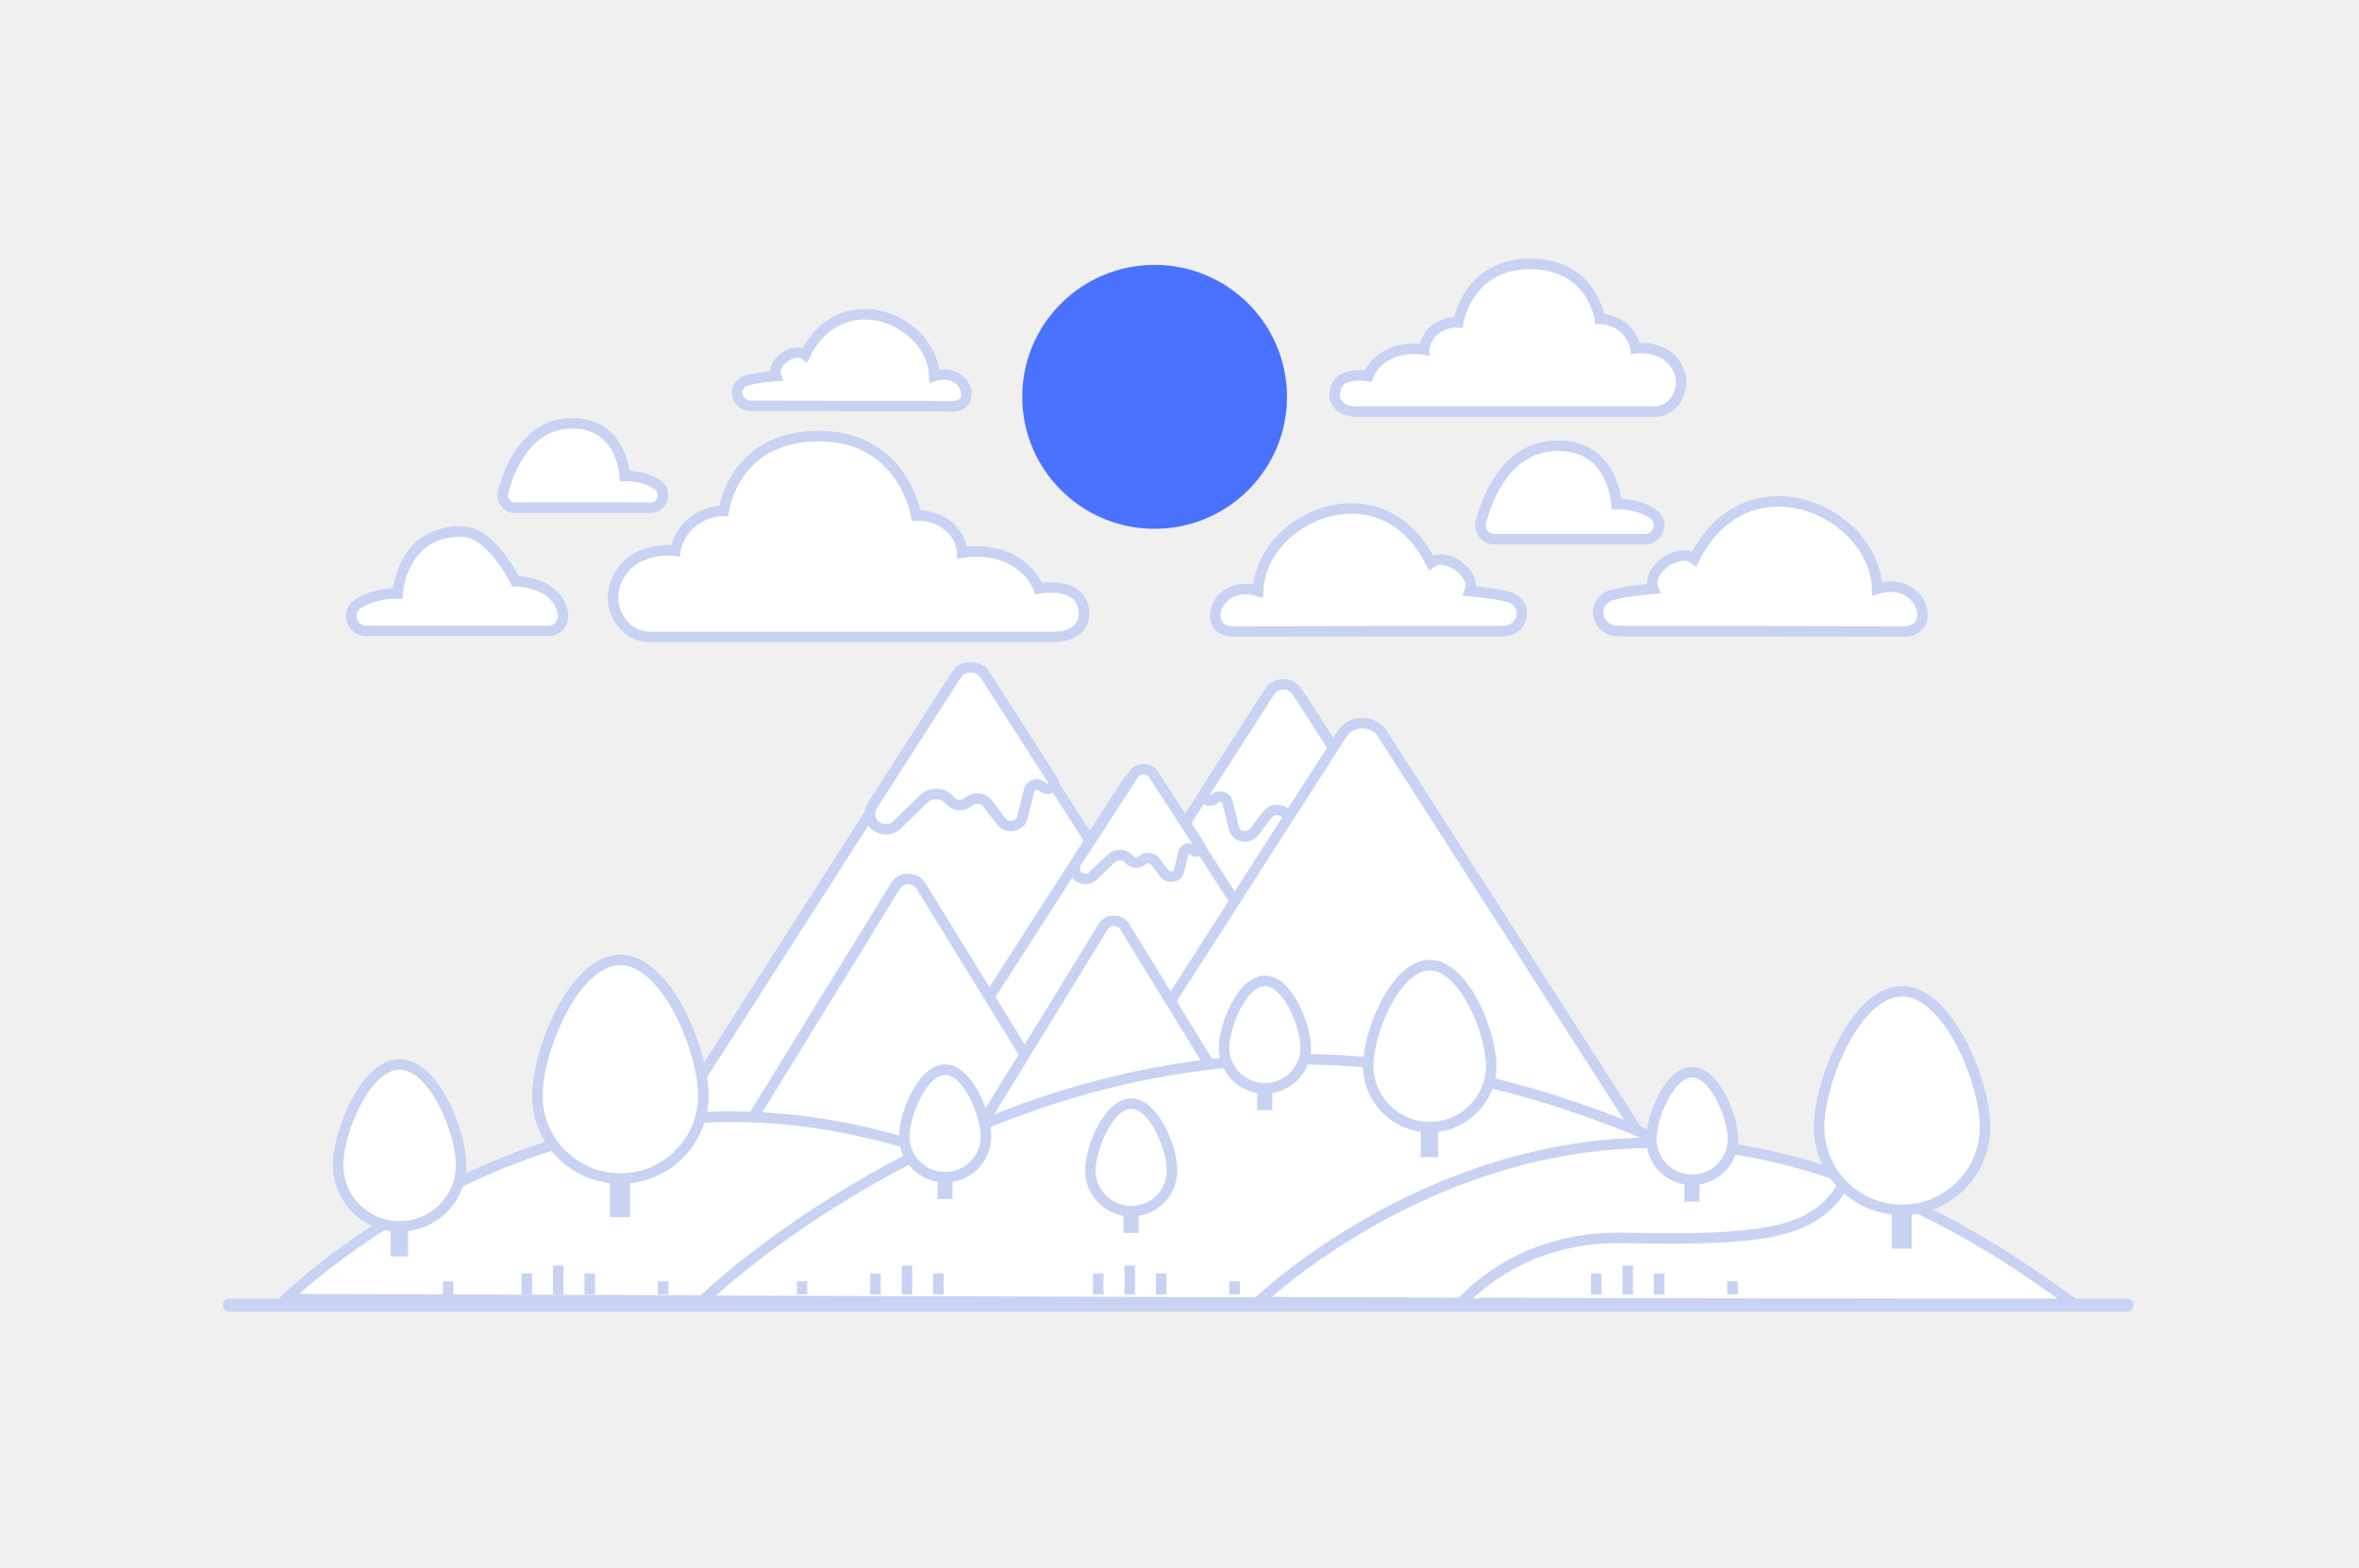
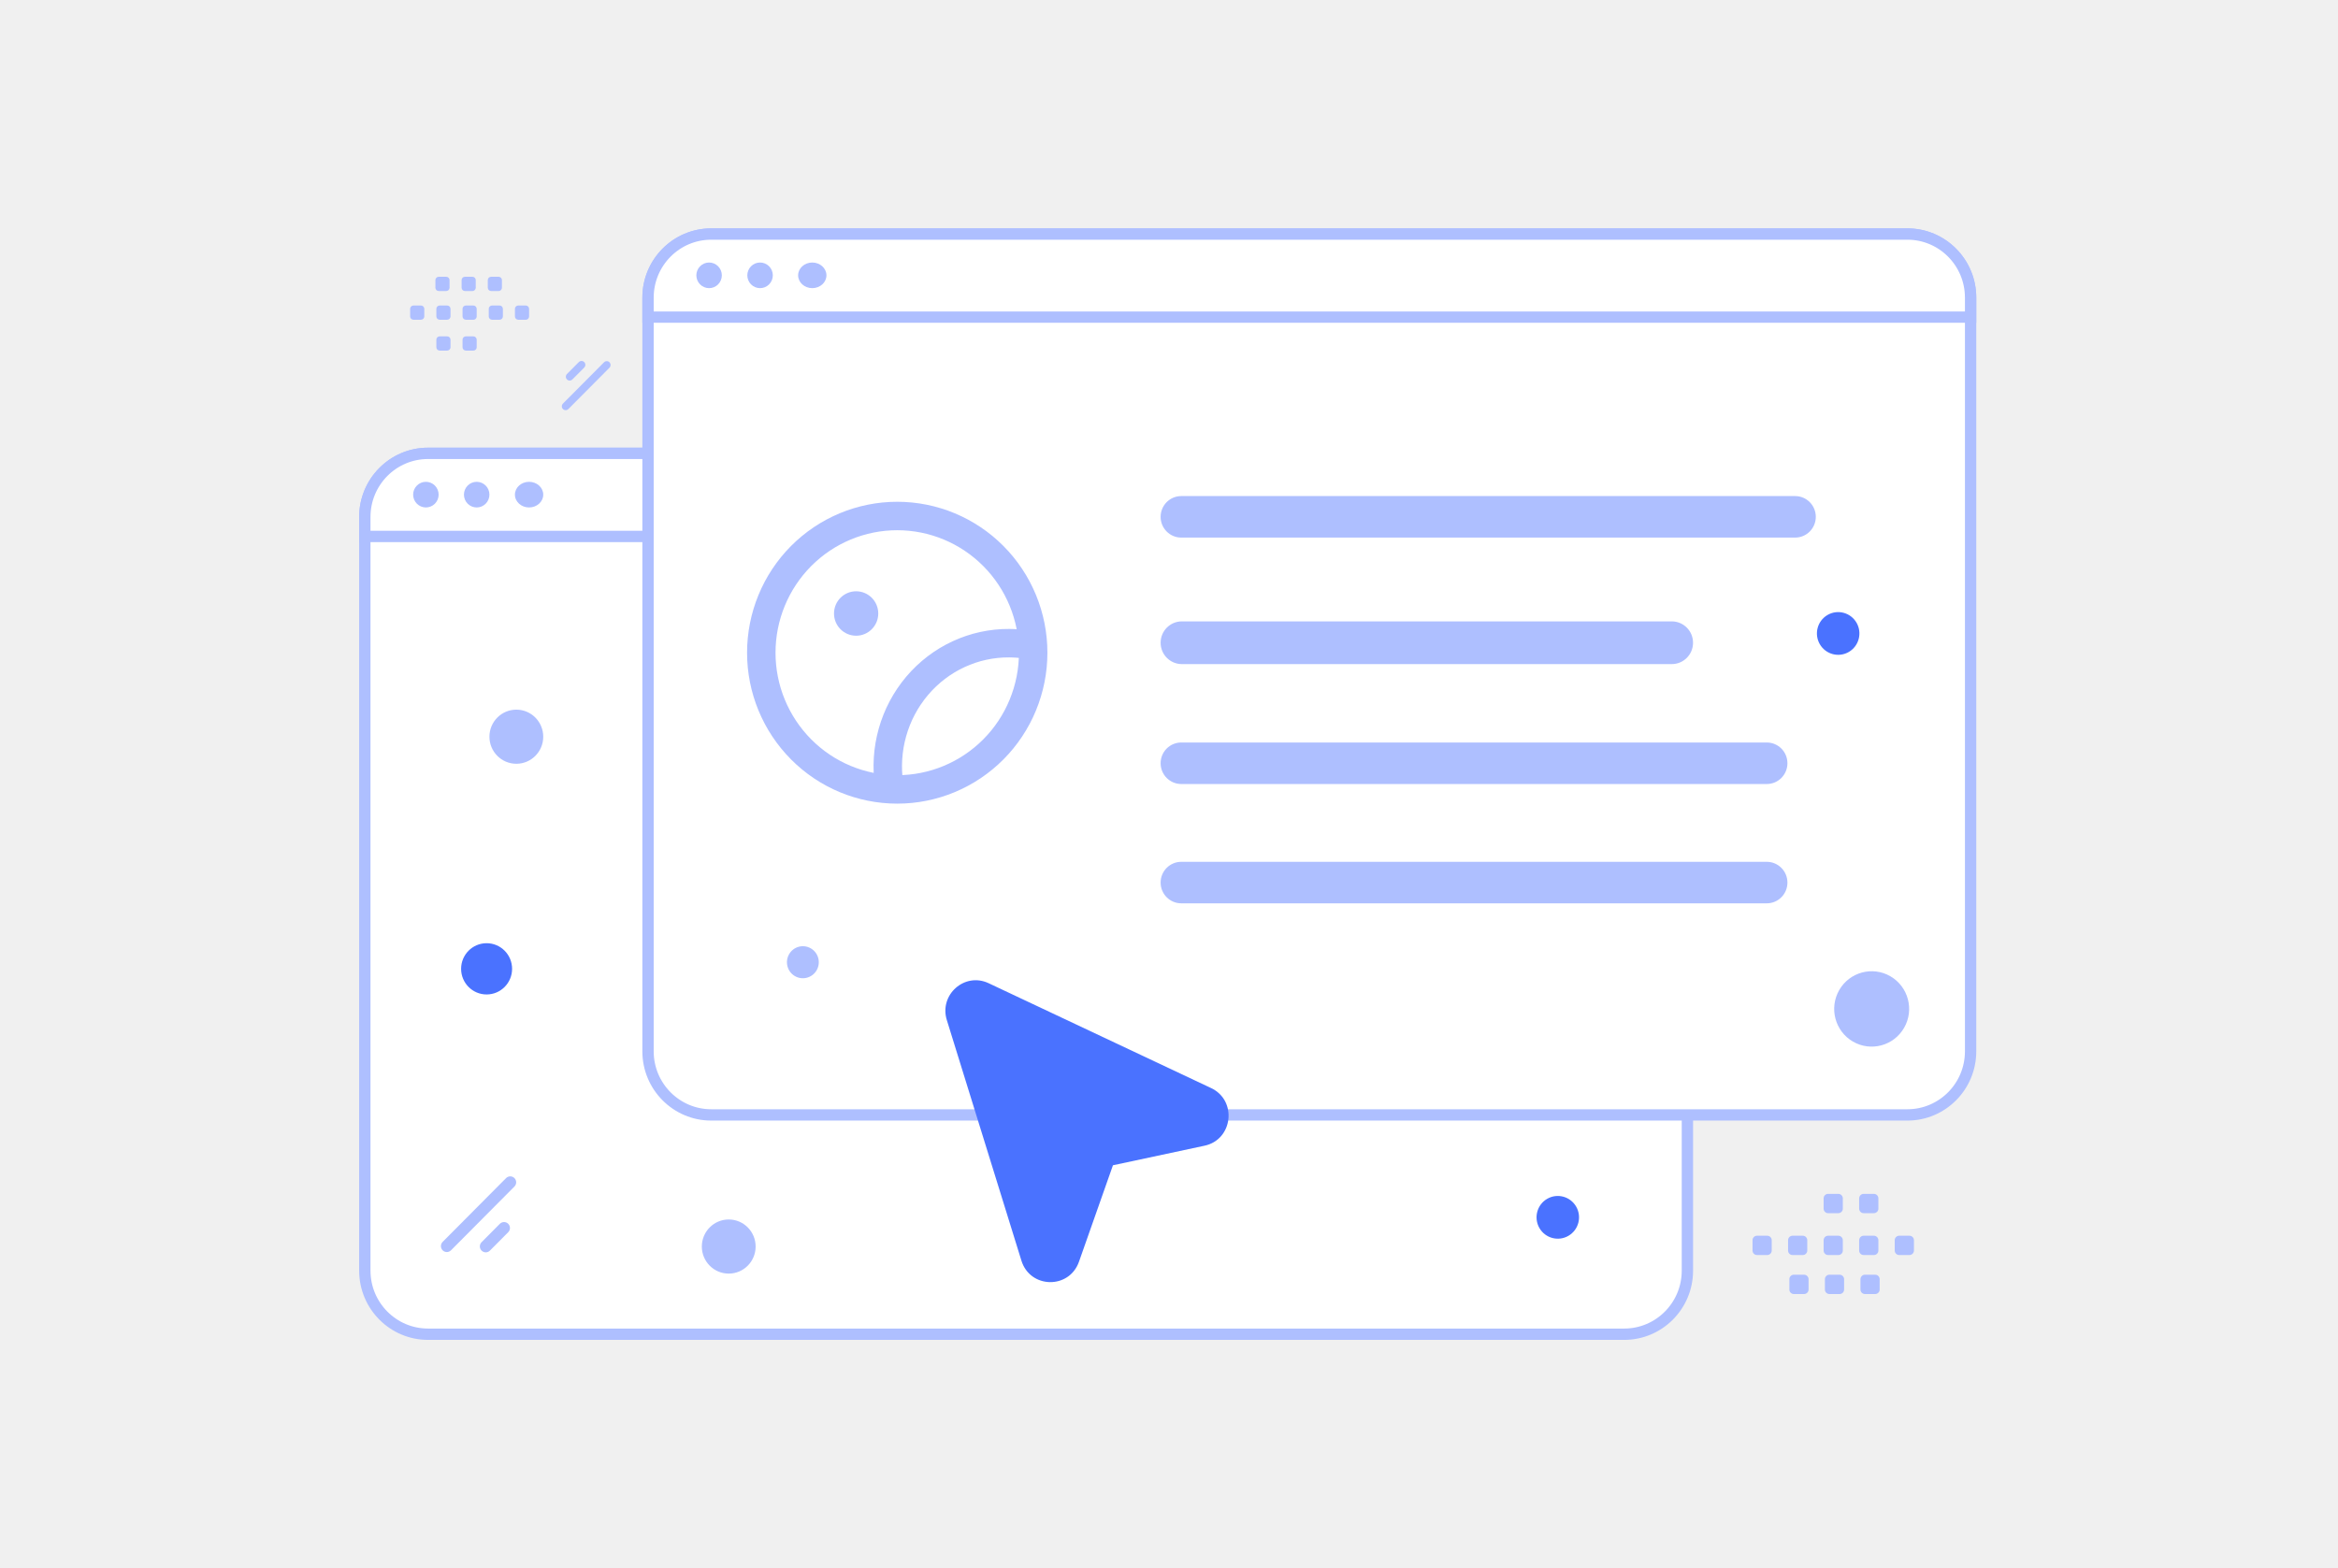
- <svg xmlns="http://www.w3.org/2000/svg" width="170" height="113" viewBox="0 0 170 113" fill="none">
-   <g clip-path="url(#clip0_14040_18551)">
-     <path fill-rule="evenodd" clip-rule="evenodd" d="M90.965 50.678L70.564 82.473H114.412L94.012 50.678C93.335 49.623 91.642 49.623 90.965 50.678Z" fill="white" stroke="#C8D2F3" stroke-width="0.756" />
-     <path fill-rule="evenodd" clip-rule="evenodd" d="M86.831 57.128L91.51 49.834C91.945 49.157 93.031 49.157 93.466 49.834L99.214 58.794C99.402 59.086 99.457 59.432 99.368 59.759L99.362 59.782C99.162 60.52 98.129 60.761 97.556 60.203L95.713 58.408C95.22 57.928 94.361 57.974 93.936 58.503L93.921 58.521C93.614 58.903 93 58.947 92.629 58.613L92.615 58.601C92.249 58.271 91.641 58.321 91.346 58.704L90.375 59.969C89.978 60.486 89.087 60.331 88.933 59.718L88.45 57.786C88.361 57.431 87.879 57.293 87.579 57.537L87.491 57.608C87.127 57.904 86.586 57.509 86.831 57.128ZM71.539 49.657L92.367 82.183H47.6L68.428 49.657C69.119 48.578 70.848 48.578 71.539 49.657Z" fill="white" stroke="#C8D2F3" stroke-width="0.756" />
-     <path fill-rule="evenodd" clip-rule="evenodd" d="M83.484 56.401L98.6 79.922H66.111L81.226 56.401C81.728 55.62 82.983 55.62 83.484 56.401ZM75.869 56.24L70.974 48.624C70.519 47.917 69.383 47.917 68.928 48.624L62.915 57.98C62.719 58.284 62.661 58.645 62.754 58.987L62.761 59.011C62.97 59.781 64.05 60.033 64.65 59.45L66.578 57.576C67.094 57.075 67.991 57.123 68.437 57.676L68.452 57.694C68.773 58.093 69.416 58.139 69.803 57.791L69.818 57.777C70.201 57.434 70.838 57.485 71.145 57.886L72.161 59.206C72.577 59.746 73.509 59.584 73.669 58.944L74.175 56.927C74.268 56.556 74.772 56.412 75.086 56.667L75.178 56.742C75.559 57.05 76.125 56.638 75.869 56.24Z" fill="white" stroke="#C8D2F3" stroke-width="0.756" />
-     <path fill-rule="evenodd" clip-rule="evenodd" d="M86.467 60.957L83.11 55.798C82.799 55.319 82.02 55.319 81.708 55.798L77.585 62.135C77.45 62.342 77.41 62.586 77.474 62.818L77.479 62.834C77.622 63.356 78.363 63.526 78.774 63.132L80.096 61.862C80.45 61.523 81.065 61.555 81.371 61.93L81.381 61.942C81.602 62.212 82.042 62.243 82.308 62.008L82.318 61.999C82.581 61.766 83.017 61.801 83.228 62.072L83.925 62.967C84.21 63.332 84.849 63.222 84.959 62.789L85.306 61.422C85.37 61.171 85.715 61.074 85.93 61.246L85.994 61.297C86.254 61.506 86.643 61.227 86.467 60.957ZM96.73 52.874L77.427 82.96H118.918L99.614 52.874C98.973 51.875 97.371 51.875 96.73 52.874Z" fill="white" stroke="#C8D2F3" stroke-width="0.756" />
-     <path fill-rule="evenodd" clip-rule="evenodd" d="M66.362 63.844L78.578 83.689H52.322L64.538 63.844C64.943 63.185 65.957 63.185 66.362 63.844Z" fill="white" stroke="#C8D2F3" stroke-width="0.756" />
-     <path fill-rule="evenodd" clip-rule="evenodd" d="M81.052 66.784L91.422 83.69H69.133L79.503 66.784C79.847 66.223 80.708 66.223 81.052 66.784Z" fill="white" stroke="#C8D2F3" stroke-width="0.756" />
-     <path fill-rule="evenodd" clip-rule="evenodd" d="M20.589 93.638C20.589 93.638 33.773 80.672 52.299 80.49C70.909 80.307 85.714 93.194 87.078 93.86L20.589 93.638Z" fill="white" stroke="#C8D2F3" stroke-width="0.756" />
-     <path d="M47.789 93.295V92.353" stroke="#C8D2F3" stroke-width="0.756" />
-     <path d="M32.3 93.295V92.353" stroke="#C8D2F3" stroke-width="0.756" />
-     <path d="M42.5 93.294V91.787" stroke="#C8D2F3" stroke-width="0.756" />
-     <path d="M40.233 93.294V91.223" stroke="#C8D2F3" stroke-width="0.756" />
-     <path fill-rule="evenodd" clip-rule="evenodd" d="M50.622 93.753C50.622 93.753 68.264 76.587 93.052 76.346C117.953 76.104 137.764 93.166 139.589 94.047L50.622 93.753Z" fill="white" stroke="#C8D2F3" stroke-width="0.756" />
-     <path d="M88.967 93.295V92.353" stroke="#C8D2F3" stroke-width="0.756" />
-     <path d="M83.678 93.294V91.787" stroke="#C8D2F3" stroke-width="0.756" />
-     <path d="M81.411 93.294V91.223" stroke="#C8D2F3" stroke-width="0.756" />
-     <path fill-rule="evenodd" clip-rule="evenodd" d="M90.667 93.854C90.667 93.854 102.353 82.532 118.774 82.373C135.268 82.213 148.391 93.466 149.6 94.048L90.667 93.854Z" fill="white" stroke="#C8D2F3" stroke-width="0.756" />
-     <path fill-rule="evenodd" clip-rule="evenodd" d="M132.978 85.127C131.465 88.119 128.552 88.785 125.515 89.067C122.595 89.337 119.688 89.258 116.755 89.225C112.382 89.176 108.292 90.75 105.211 93.979" fill="white" />
-     <path d="M132.978 85.127C131.465 88.119 128.552 88.785 125.515 89.067C122.595 89.337 119.688 89.258 116.755 89.225C112.382 89.176 108.292 90.75 105.211 93.979" stroke="#C8D2F3" stroke-width="0.756" />
-     <path d="M153.283 93.602H16.528C16.267 93.602 16.056 93.812 16.056 94.072C16.056 94.332 16.267 94.543 16.528 94.543H153.283C153.544 94.543 153.756 94.332 153.756 94.072C153.756 93.812 153.544 93.602 153.283 93.602Z" fill="#C8D2F3" />
-     <path d="M124.855 93.295V92.353" stroke="#C8D2F3" stroke-width="0.756" />
-     <path d="M57.8 93.295V92.353" stroke="#C8D2F3" stroke-width="0.756" />
-     <path d="M119.567 93.294V91.787" stroke="#C8D2F3" stroke-width="0.756" />
-     <path d="M115.033 93.294V91.787" stroke="#C8D2F3" stroke-width="0.756" />
-     <path d="M79.144 93.294V91.787" stroke="#C8D2F3" stroke-width="0.756" />
-     <path d="M67.622 93.294V91.787" stroke="#C8D2F3" stroke-width="0.756" />
-     <path d="M63.089 93.294V91.787" stroke="#C8D2F3" stroke-width="0.756" />
-     <path d="M37.967 93.294V91.787" stroke="#C8D2F3" stroke-width="0.756" />
-     <path d="M117.3 93.294V91.223" stroke="#C8D2F3" stroke-width="0.756" />
-     <path d="M65.356 93.294V91.223" stroke="#C8D2F3" stroke-width="0.756" />
-     <path fill-rule="evenodd" clip-rule="evenodd" d="M81.507 80.881H81.51C81.602 80.881 81.676 80.955 81.676 81.046V88.486H81.341V81.046C81.341 80.955 81.415 80.881 81.507 80.881Z" fill="white" stroke="#C8D2F3" stroke-width="0.756" />
-     <path fill-rule="evenodd" clip-rule="evenodd" d="M78.578 84.365C78.578 85.986 79.895 87.3 81.521 87.3C83.147 87.3 84.465 85.986 84.465 84.365C84.465 82.744 83.147 79.547 81.521 79.547C79.895 79.547 78.578 82.744 78.578 84.365Z" fill="white" />
-     <path d="M78.578 84.365C78.578 85.986 79.895 87.3 81.521 87.3C83.147 87.3 84.465 85.986 84.465 84.365C84.465 82.744 83.147 79.547 81.521 79.547C79.895 79.547 78.578 82.744 78.578 84.365Z" stroke="#C8D2F3" stroke-width="0.756" />
-     <path fill-rule="evenodd" clip-rule="evenodd" d="M28.777 78.731H28.782C28.919 78.731 29.031 78.842 29.031 78.979V90.181H28.527V78.979C28.527 78.913 28.554 78.85 28.6 78.803C28.647 78.757 28.711 78.731 28.777 78.731Z" fill="white" stroke="#C8D2F3" stroke-width="0.756" />
-     <path fill-rule="evenodd" clip-rule="evenodd" d="M121.929 78.621H121.933C122.024 78.621 122.098 78.695 122.098 78.786V86.227H121.764V78.786C121.764 78.695 121.838 78.621 121.929 78.621Z" fill="white" stroke="#C8D2F3" stroke-width="0.756" />
-     <path fill-rule="evenodd" clip-rule="evenodd" d="M68.096 78.432H68.099C68.191 78.432 68.264 78.505 68.264 78.597V86.037H67.93V78.597C67.93 78.505 68.004 78.432 68.096 78.432Z" fill="white" stroke="#C8D2F3" stroke-width="0.756" />
-     <path fill-rule="evenodd" clip-rule="evenodd" d="M119 82.103C119 83.724 120.318 85.038 121.944 85.038C123.569 85.038 124.887 83.724 124.887 82.103C124.887 80.482 123.569 77.285 121.944 77.285C120.318 77.285 119 80.482 119 82.103Z" fill="white" />
-     <path d="M119 82.103C119 83.724 120.318 85.038 121.944 85.038C123.569 85.038 124.887 83.724 124.887 82.103C124.887 80.482 123.569 77.285 121.944 77.285C120.318 77.285 119 80.482 119 82.103Z" stroke="#C8D2F3" stroke-width="0.756" />
-     <path fill-rule="evenodd" clip-rule="evenodd" d="M65.167 81.916C65.167 83.536 66.485 84.851 68.111 84.851C69.736 84.851 71.054 83.536 71.054 81.916C71.054 80.295 69.736 77.098 68.111 77.098C66.485 77.098 65.167 80.295 65.167 81.916Z" fill="white" />
-     <path d="M65.167 81.916C65.167 83.536 66.485 84.851 68.111 84.851C69.736 84.851 71.054 83.536 71.054 81.916C71.054 80.295 69.736 77.098 68.111 77.098C66.485 77.098 65.167 80.295 65.167 81.916Z" stroke="#C8D2F3" stroke-width="0.756" />
-     <path fill-rule="evenodd" clip-rule="evenodd" d="M24.367 83.975C24.367 86.415 26.351 88.393 28.799 88.393C31.246 88.393 33.231 86.415 33.231 83.975C33.231 81.534 31.246 76.721 28.799 76.721C26.351 76.721 24.367 81.534 24.367 83.975Z" fill="white" />
-     <path d="M24.367 83.975C24.367 86.415 26.351 88.393 28.799 88.393C31.246 88.393 33.231 86.415 33.231 83.975C33.231 81.534 31.246 76.721 28.799 76.721C26.351 76.721 24.367 81.534 24.367 83.975Z" stroke="#C8D2F3" stroke-width="0.756" />
-     <path fill-rule="evenodd" clip-rule="evenodd" d="M137.042 74.16H137.049C137.234 74.16 137.385 74.31 137.385 74.495V89.617H136.706V74.495C136.706 74.31 136.856 74.16 137.042 74.16Z" fill="white" stroke="#C8D2F3" stroke-width="0.756" />
-     <path fill-rule="evenodd" clip-rule="evenodd" d="M91.14 72.029H91.144C91.235 72.029 91.309 72.103 91.309 72.194V79.635H90.975V72.194C90.975 72.103 91.049 72.029 91.14 72.029Z" fill="white" stroke="#C8D2F3" stroke-width="0.756" />
-     <path fill-rule="evenodd" clip-rule="evenodd" d="M44.675 71.898H44.682C44.868 71.898 45.018 72.049 45.018 72.234V87.355H44.339V72.234C44.339 72.049 44.489 71.898 44.675 71.898Z" fill="white" stroke="#C8D2F3" stroke-width="0.756" />
-     <path fill-rule="evenodd" clip-rule="evenodd" d="M103.01 71.574H103.015C103.153 71.574 103.264 71.685 103.264 71.823V83.025H102.761V71.823C102.761 71.757 102.787 71.694 102.834 71.647C102.881 71.6 102.944 71.574 103.01 71.574Z" fill="white" stroke="#C8D2F3" stroke-width="0.756" />
-     <path fill-rule="evenodd" clip-rule="evenodd" d="M131.089 81.239C131.089 84.533 133.767 87.203 137.071 87.203C140.375 87.203 143.053 84.533 143.053 81.239C143.053 77.944 140.375 71.447 137.071 71.447C133.767 71.447 131.089 77.944 131.089 81.239Z" fill="white" />
-     <path d="M131.089 81.239C131.089 84.533 133.767 87.203 137.071 87.203C140.375 87.203 143.053 84.533 143.053 81.239C143.053 77.944 140.375 71.447 137.071 71.447C133.767 71.447 131.089 77.944 131.089 81.239Z" stroke="#C8D2F3" stroke-width="0.756" />
-     <path fill-rule="evenodd" clip-rule="evenodd" d="M88.211 75.513C88.211 77.134 89.529 78.448 91.155 78.448C92.78 78.448 94.098 77.134 94.098 75.513C94.098 73.892 92.78 70.695 91.155 70.695C89.529 70.695 88.211 73.892 88.211 75.513Z" fill="white" />
-     <path d="M88.211 75.513C88.211 77.134 89.529 78.448 91.155 78.448C92.78 78.448 94.098 77.134 94.098 75.513C94.098 73.892 92.78 70.695 91.155 70.695C89.529 70.695 88.211 73.892 88.211 75.513Z" stroke="#C8D2F3" stroke-width="0.756" />
-     <path fill-rule="evenodd" clip-rule="evenodd" d="M98.6 76.818C98.6 79.259 100.584 81.237 103.032 81.237C105.48 81.237 107.464 79.259 107.464 76.818C107.464 74.378 105.48 69.564 103.032 69.564C100.584 69.564 98.6 74.378 98.6 76.818Z" fill="white" />
-     <path d="M98.6 76.818C98.6 79.259 100.584 81.237 103.032 81.237C105.48 81.237 107.464 79.259 107.464 76.818C107.464 74.378 105.48 69.564 103.032 69.564C100.584 69.564 98.6 74.378 98.6 76.818Z" stroke="#C8D2F3" stroke-width="0.756" />
-     <path fill-rule="evenodd" clip-rule="evenodd" d="M38.722 78.979C38.722 82.273 41.4 84.944 44.705 84.944C48.008 84.944 50.687 82.273 50.687 78.979C50.687 75.684 48.008 69.188 44.705 69.188C41.4 69.188 38.722 75.684 38.722 78.979Z" fill="white" />
-     <path d="M38.722 78.979C38.722 82.273 41.4 84.944 44.705 84.944C48.008 84.944 50.687 82.273 50.687 78.979C50.687 75.684 48.008 69.188 44.705 69.188C41.4 69.188 38.722 75.684 38.722 78.979Z" stroke="#C8D2F3" stroke-width="0.756" />
-     <path fill-rule="evenodd" clip-rule="evenodd" d="M92.745 28.602C92.745 33.855 88.474 38.114 83.206 38.114C77.938 38.114 73.667 33.855 73.667 28.602C73.667 23.35 77.938 19.092 83.206 19.092C88.474 19.092 92.745 23.35 92.745 28.602Z" fill="#4A72FF" />
-     <path fill-rule="evenodd" clip-rule="evenodd" d="M137.157 45.517C139.719 45.517 138.52 41.466 135.274 42.433C135.094 36.808 125.899 32.693 122.096 40.28C121.021 39.431 118.607 41.033 119.142 42.433C117.948 42.535 117.008 42.673 116.277 42.855C114.59 43.276 114.924 45.498 116.663 45.482L137.157 45.517ZM88.882 45.517C86.459 45.517 87.593 41.686 90.662 42.601C90.832 37.282 99.528 33.39 103.124 40.565C104.14 39.762 106.423 41.277 105.917 42.601C107.047 42.697 107.935 42.828 108.626 43C110.222 43.398 109.906 45.499 108.261 45.484L88.882 45.517ZM68.666 29.278C70.478 29.278 69.63 26.413 67.335 27.098C67.208 23.12 60.706 20.21 58.017 25.575C57.257 24.975 55.55 26.108 55.928 27.098C55.084 27.169 54.42 27.267 53.903 27.396C52.709 27.694 52.946 29.264 54.176 29.253L68.666 29.278ZM107.696 38.866H118.551C119.521 38.866 119.939 37.611 119.145 37.054L119.111 37.03C117.98 36.254 116.497 36.324 116.497 36.324C116.497 36.324 116.285 32.123 112.292 32.123C108.682 32.123 107.243 35.663 106.724 37.613C106.555 38.247 107.04 38.866 107.696 38.866ZM37.123 36.601H46.874C47.746 36.601 48.122 35.467 47.408 34.964L47.378 34.943C46.362 34.242 45.029 34.305 45.029 34.305C45.029 34.305 44.839 30.51 41.252 30.51C38.01 30.51 36.717 33.708 36.25 35.469C36.099 36.041 36.534 36.601 37.123 36.601ZM39.496 45.478H26.415C25.356 45.478 24.899 44.142 25.766 43.548C25.779 43.54 25.791 43.532 25.803 43.524C27.037 42.697 28.657 42.772 28.657 42.772C28.657 42.772 28.888 38.3 33.246 38.3C35.4 38.3 37.142 41.889 37.142 41.889C37.142 41.889 40.072 41.889 40.557 44.144C40.704 44.827 40.212 45.478 39.496 45.478ZM46.853 45.914H75.853C78.575 45.914 78.45 43.668 77.561 42.885C76.65 42.083 74.849 42.408 74.849 42.408C74.849 42.408 74.313 40.898 72.548 40.162C70.987 39.511 69.352 39.821 69.352 39.821C69.352 39.821 69.352 38.784 68.353 37.925C67.353 37.066 66.02 37.15 66.02 37.15C66.02 37.15 65.104 31.431 58.983 31.431C52.861 31.431 52.153 36.815 52.153 36.815C52.153 36.815 50.779 36.815 49.78 37.734C48.78 38.652 48.655 39.695 48.655 39.695C48.655 39.695 45.313 39.244 44.324 42.134C43.735 43.856 44.946 45.914 46.853 45.914ZM119.185 29.675H97.853C95.851 29.675 95.943 28.023 96.597 27.447C97.267 26.857 98.592 27.096 98.592 27.096C98.592 27.096 98.986 25.985 100.284 25.444C101.432 24.965 102.635 25.193 102.635 25.193C102.635 25.193 102.635 24.43 103.37 23.798C104.106 23.166 105.086 23.228 105.086 23.228C105.086 23.228 105.76 19.021 110.263 19.021C114.766 19.021 115.286 22.982 115.286 22.982C115.286 22.982 116.297 22.982 117.032 23.658C117.768 24.333 117.859 25.101 117.859 25.101C117.859 25.101 120.318 24.768 121.045 26.894C121.479 28.161 120.588 29.675 119.185 29.675Z" fill="white" stroke="#C8D2F3" stroke-width="0.756" />
+ <svg xmlns="http://www.w3.org/2000/svg" width="170" height="114" viewBox="0 0 170 114" fill="none">
+   <g clip-path="url(#clip0_13968_124222)">
+     <path fill-rule="evenodd" clip-rule="evenodd" d="M38.231 23.254H37.682C37.618 23.254 37.557 23.228 37.512 23.183C37.467 23.138 37.442 23.076 37.442 23.012V22.46C37.442 22.326 37.55 22.219 37.682 22.219H38.231C38.295 22.219 38.355 22.244 38.4 22.29C38.445 22.335 38.471 22.396 38.471 22.46V23.012C38.471 23.044 38.465 23.076 38.453 23.105C38.441 23.134 38.423 23.161 38.401 23.183C38.379 23.206 38.352 23.223 38.323 23.235C38.294 23.248 38.263 23.254 38.231 23.254ZM36.327 23.254H35.778C35.714 23.253 35.653 23.228 35.608 23.183C35.563 23.138 35.538 23.076 35.538 23.012V22.46C35.538 22.326 35.646 22.219 35.778 22.219H36.327C36.39 22.219 36.451 22.244 36.496 22.29C36.541 22.335 36.566 22.396 36.566 22.46V23.012C36.566 23.076 36.541 23.138 36.496 23.183C36.451 23.228 36.39 23.253 36.327 23.254ZM34.421 23.254H33.872C33.808 23.253 33.748 23.228 33.703 23.183C33.658 23.138 33.632 23.076 33.632 23.012V22.46C33.632 22.326 33.74 22.219 33.872 22.219H34.421C34.485 22.219 34.545 22.244 34.59 22.29C34.635 22.335 34.661 22.396 34.661 22.46V23.012C34.661 23.044 34.655 23.076 34.643 23.105C34.631 23.134 34.613 23.161 34.591 23.183C34.569 23.206 34.542 23.223 34.513 23.235C34.484 23.248 34.453 23.254 34.421 23.254ZM32.517 23.254H31.968C31.904 23.254 31.843 23.228 31.798 23.183C31.753 23.138 31.728 23.076 31.728 23.012V22.46C31.728 22.326 31.836 22.219 31.968 22.219H32.517C32.65 22.219 32.758 22.328 32.758 22.46V23.012C32.757 23.076 32.731 23.138 32.686 23.183C32.641 23.228 32.58 23.253 32.517 23.254ZM30.612 23.254H30.063C29.999 23.254 29.938 23.228 29.893 23.183C29.848 23.138 29.823 23.076 29.822 23.012V22.46C29.822 22.326 29.93 22.219 30.063 22.219H30.612C30.676 22.219 30.737 22.244 30.782 22.29C30.826 22.335 30.852 22.396 30.852 22.46V23.012C30.852 23.076 30.827 23.138 30.782 23.183C30.737 23.228 30.676 23.253 30.612 23.254ZM36.257 21.165H35.708C35.644 21.165 35.583 21.139 35.538 21.094C35.493 21.049 35.468 20.988 35.468 20.924V20.37C35.468 20.306 35.493 20.245 35.538 20.2C35.583 20.155 35.644 20.129 35.708 20.129H36.257C36.39 20.129 36.497 20.238 36.497 20.37V20.922C36.497 20.954 36.491 20.986 36.479 21.015C36.467 21.045 36.449 21.071 36.427 21.094C36.405 21.116 36.378 21.134 36.349 21.146C36.32 21.159 36.288 21.165 36.257 21.165ZM34.353 21.165H33.803C33.74 21.165 33.679 21.139 33.634 21.094C33.589 21.049 33.564 20.988 33.564 20.924V20.37C33.564 20.306 33.589 20.245 33.634 20.2C33.679 20.155 33.74 20.129 33.803 20.129H34.353C34.416 20.129 34.477 20.155 34.522 20.2C34.567 20.245 34.592 20.306 34.592 20.37V20.922C34.593 20.954 34.587 20.986 34.575 21.015C34.562 21.045 34.545 21.071 34.523 21.094C34.5 21.116 34.474 21.134 34.445 21.146C34.416 21.159 34.384 21.165 34.353 21.165ZM32.448 21.165H31.899C31.835 21.165 31.774 21.14 31.729 21.094C31.684 21.049 31.658 20.988 31.658 20.924V20.37C31.658 20.238 31.766 20.129 31.899 20.129H32.448C32.512 20.129 32.572 20.155 32.617 20.2C32.662 20.245 32.688 20.306 32.688 20.37V20.922C32.688 21.056 32.58 21.165 32.448 21.165ZM34.421 25.498H33.872C33.808 25.497 33.748 25.472 33.703 25.427C33.658 25.382 33.632 25.32 33.632 25.257V24.704C33.632 24.57 33.74 24.463 33.872 24.463H34.421C34.485 24.463 34.546 24.488 34.59 24.534C34.635 24.579 34.661 24.64 34.661 24.704V25.257C34.661 25.288 34.655 25.32 34.643 25.349C34.631 25.378 34.613 25.405 34.591 25.427C34.569 25.45 34.542 25.468 34.513 25.48C34.484 25.492 34.453 25.498 34.421 25.498ZM32.517 25.498H31.968C31.904 25.497 31.843 25.472 31.798 25.427C31.753 25.382 31.728 25.32 31.728 25.257V24.704C31.728 24.57 31.836 24.463 31.968 24.463H32.517C32.65 24.463 32.758 24.572 32.758 24.704V25.257C32.757 25.32 32.731 25.382 32.686 25.427C32.641 25.472 32.58 25.497 32.517 25.498ZM127.754 89.871H128.499C128.679 89.871 128.825 90.018 128.825 90.198V90.948C128.825 91.129 128.678 91.275 128.499 91.275H127.754C127.668 91.275 127.585 91.24 127.524 91.179C127.463 91.118 127.429 91.034 127.429 90.948V90.198C127.428 90.155 127.437 90.112 127.453 90.073C127.469 90.033 127.493 89.997 127.524 89.966C127.554 89.936 127.59 89.912 127.629 89.895C127.669 89.879 127.711 89.871 127.754 89.871ZM130.338 89.871H131.084C131.263 89.871 131.409 90.018 131.409 90.198V90.948C131.409 91.129 131.263 91.275 131.084 91.275H130.338C130.252 91.275 130.17 91.24 130.109 91.179C130.048 91.118 130.013 91.034 130.013 90.948V90.198C130.013 90.018 130.16 89.871 130.338 89.871ZM132.924 89.871H133.67C133.849 89.871 133.995 90.018 133.995 90.198V90.948C133.995 91.129 133.849 91.275 133.67 91.275H132.924C132.746 91.275 132.599 91.128 132.599 90.948V90.198C132.599 90.155 132.607 90.112 132.624 90.073C132.64 90.033 132.664 89.997 132.694 89.966C132.724 89.936 132.76 89.912 132.8 89.895C132.839 89.879 132.882 89.871 132.924 89.871ZM135.509 89.871H136.254C136.433 89.871 136.58 90.018 136.58 90.198V90.948C136.58 91.129 136.433 91.275 136.254 91.275H135.509C135.423 91.275 135.34 91.241 135.278 91.179C135.217 91.118 135.183 91.035 135.182 90.948V90.198C135.183 90.111 135.218 90.028 135.279 89.967C135.34 89.906 135.423 89.871 135.509 89.871ZM138.094 89.871H138.839C139.019 89.871 139.166 90.018 139.166 90.198V90.948C139.166 91.129 139.019 91.275 138.839 91.275H138.094C138.007 91.275 137.925 91.24 137.864 91.179C137.803 91.118 137.769 91.034 137.768 90.948V90.198C137.768 90.018 137.915 89.871 138.094 89.871ZM130.433 92.706H131.178C131.357 92.706 131.504 92.853 131.504 93.033V93.784C131.504 93.964 131.357 94.111 131.178 94.111H130.433C130.347 94.111 130.264 94.077 130.203 94.016C130.142 93.954 130.108 93.871 130.108 93.784V93.034C130.107 92.991 130.116 92.948 130.132 92.909C130.148 92.869 130.172 92.832 130.202 92.802C130.233 92.771 130.269 92.747 130.308 92.731C130.348 92.714 130.39 92.706 130.433 92.706ZM133.018 92.706H133.763C133.942 92.706 134.088 92.853 134.088 93.033V93.784C134.088 93.964 133.942 94.111 133.763 94.111H133.018C132.931 94.111 132.849 94.076 132.788 94.015C132.727 93.954 132.693 93.871 132.692 93.784V93.034C132.692 92.991 132.7 92.948 132.716 92.909C132.733 92.869 132.757 92.832 132.787 92.802C132.817 92.771 132.853 92.747 132.893 92.73C132.932 92.714 132.975 92.706 133.018 92.706ZM135.602 92.706H136.348C136.528 92.706 136.674 92.853 136.674 93.033V93.784C136.674 93.964 136.528 94.111 136.348 94.111H135.602C135.424 94.111 135.277 93.964 135.277 93.784V93.034C135.277 92.853 135.424 92.706 135.602 92.706ZM132.924 86.825H133.67C133.849 86.825 133.995 86.973 133.995 87.153V87.902C133.995 88.084 133.849 88.23 133.67 88.23H132.924C132.838 88.229 132.756 88.195 132.695 88.133C132.634 88.072 132.599 87.989 132.599 87.902V87.153C132.599 87.11 132.607 87.067 132.624 87.027C132.64 86.987 132.664 86.951 132.694 86.921C132.724 86.891 132.76 86.866 132.8 86.85C132.839 86.834 132.882 86.825 132.924 86.825ZM135.509 86.825H136.254C136.433 86.825 136.58 86.973 136.58 87.153V87.902C136.58 88.084 136.433 88.23 136.254 88.23H135.509C135.423 88.23 135.34 88.195 135.278 88.134C135.217 88.073 135.183 87.989 135.182 87.902V87.153C135.183 87.066 135.218 86.983 135.279 86.922C135.34 86.86 135.423 86.826 135.509 86.825Z" fill="#AEBFFF" />
+     <path d="M118.097 97.034H31.124C28.586 97.034 26.527 94.963 26.527 92.409V37.595C26.527 35.041 28.586 32.971 31.124 32.971H118.097C120.635 32.971 122.694 35.041 122.694 37.595V92.409C122.694 94.963 120.635 97.034 118.097 97.034Z" fill="white" stroke="#AEBFFF" stroke-width="0.824" />
+     <path d="M52.987 92.625C51.907 92.625 51.031 91.744 51.031 90.657C51.031 89.57 51.907 88.689 52.987 88.689C54.068 88.689 54.943 89.57 54.943 90.657C54.943 91.744 54.068 92.625 52.987 92.625Z" fill="#AEBFFF" />
+     <path d="M36.797 85.68L32.185 90.319C32.017 90.488 32.017 90.762 32.185 90.931C32.353 91.1 32.625 91.1 32.793 90.931L37.406 86.291C37.574 86.122 37.574 85.849 37.406 85.68C37.238 85.511 36.965 85.511 36.797 85.68Z" fill="#AEBFFF" />
+     <path d="M36.346 89.003L35.016 90.341C34.848 90.51 34.848 90.783 35.016 90.952C35.184 91.121 35.456 91.121 35.624 90.952L36.954 89.614C37.122 89.445 37.122 89.171 36.954 89.003C36.786 88.834 36.514 88.834 36.346 89.003Z" fill="#AEBFFF" />
+     <path d="M114.042 89.878C113.303 90.307 112.359 90.052 111.932 89.309C111.506 88.566 111.759 87.616 112.497 87.187C113.236 86.758 114.181 87.013 114.607 87.756C115.034 88.499 114.781 89.449 114.042 89.878Z" fill="#4A72FF" />
+     <path d="M35.382 68.596C36.405 68.596 37.235 69.43 37.235 70.46C37.235 71.49 36.405 72.324 35.382 72.324C34.358 72.324 33.528 71.49 33.528 70.46C33.528 69.43 34.358 68.596 35.382 68.596Z" fill="#4A72FF" />
+     <path d="M122.694 39.013H26.527V37.595C26.527 35.041 28.586 32.971 31.124 32.971H118.097C120.635 32.971 122.694 35.041 122.694 37.595V39.013Z" fill="white" stroke="#AEBFFF" stroke-width="0.824" />
+     <path d="M30.954 36.906C31.077 36.907 31.199 36.884 31.312 36.838C31.427 36.792 31.53 36.724 31.618 36.637C31.705 36.55 31.774 36.447 31.822 36.333C31.869 36.219 31.894 36.097 31.894 35.973C31.894 35.85 31.869 35.727 31.822 35.614C31.774 35.499 31.705 35.396 31.618 35.309C31.53 35.223 31.427 35.154 31.312 35.108C31.199 35.062 31.077 35.039 30.954 35.041C30.71 35.044 30.478 35.144 30.307 35.319C30.136 35.493 30.04 35.728 30.04 35.973C30.04 36.218 30.136 36.453 30.307 36.628C30.478 36.802 30.71 36.902 30.954 36.906ZM34.661 36.906C34.906 36.906 35.142 36.807 35.316 36.632C35.49 36.458 35.587 36.221 35.587 35.973C35.587 35.726 35.49 35.489 35.316 35.314C35.142 35.139 34.906 35.041 34.661 35.041C34.415 35.041 34.179 35.139 34.005 35.314C33.831 35.489 33.734 35.726 33.734 35.973C33.734 36.221 33.831 36.458 34.005 36.632C34.179 36.807 34.415 36.906 34.661 36.906ZM38.47 36.906C39.039 36.906 39.5 36.488 39.5 35.973C39.5 35.459 39.039 35.041 38.47 35.041C37.901 35.041 37.441 35.459 37.441 35.973C37.441 36.488 37.901 36.906 38.47 36.906Z" fill="#AEBFFF" />
+     <path d="M138.689 81.085H51.716C49.178 81.085 47.119 79.014 47.119 76.46V21.646C47.119 19.092 49.178 17.021 51.716 17.021H138.689C141.227 17.021 143.286 19.092 143.286 21.646V76.46C143.286 79.014 141.227 81.085 138.689 81.085Z" fill="white" stroke="#AEBFFF" stroke-width="0.824" />
+     <path fill-rule="evenodd" clip-rule="evenodd" d="M74.27 91.686L68.845 74.186C68.273 72.34 70.145 70.686 71.881 71.504L88.06 79.131C89.977 80.034 89.654 82.883 87.584 83.324L80.924 84.747L78.453 91.764C77.741 93.779 74.904 93.723 74.27 91.686Z" fill="#4A72FF" />
+     <path d="M137.455 71.002C136.152 70.246 134.485 70.695 133.732 72.006C132.98 73.317 133.426 74.993 134.73 75.751C136.033 76.507 137.7 76.058 138.452 74.747C139.205 73.436 138.758 71.76 137.455 71.002Z" fill="#AEBFFF" />
+     <path d="M58.957 68.972C59.511 69.293 59.7 70.005 59.381 70.562C59.061 71.119 58.353 71.31 57.799 70.989C57.246 70.667 57.056 69.955 57.376 69.398C57.695 68.841 58.403 68.65 58.957 68.972Z" fill="#AEBFFF" />
+     <path d="M128.467 62.678H85.891C85.062 62.678 84.391 63.353 84.391 64.187C84.391 65.02 85.062 65.696 85.891 65.696H128.467C129.295 65.696 129.967 65.02 129.967 64.187C129.967 63.353 129.295 62.678 128.467 62.678Z" fill="#AEBFFF" />
+     <path d="M128.467 54H85.891C85.062 54 84.391 54.676 84.391 55.509C84.391 56.343 85.062 57.019 85.891 57.019H128.467C129.295 57.019 129.967 56.343 129.967 55.509C129.967 54.676 129.295 54 128.467 54Z" fill="#AEBFFF" />
+     <path d="M37.544 51.611C36.463 51.611 35.587 52.492 35.587 53.579C35.587 54.666 36.463 55.547 37.544 55.547C38.624 55.547 39.5 54.666 39.5 53.579C39.5 52.492 38.624 51.611 37.544 51.611Z" fill="#AEBFFF" />
+     <path d="M74.665 46.88C74.243 46.814 73.817 46.779 73.391 46.776C70.819 46.757 68.368 47.891 66.686 49.879C65.005 51.866 64.262 54.507 64.653 57.103" stroke="#AEBFFF" stroke-width="2.069" stroke-linecap="round" stroke-linejoin="round" />
+     <path d="M121.559 45.191H85.935C85.082 45.191 84.391 45.887 84.391 46.745C84.391 47.603 85.082 48.298 85.935 48.298H121.559C122.412 48.298 123.104 47.603 123.104 46.745C123.104 45.887 122.412 45.191 121.559 45.191Z" fill="#AEBFFF" />
+     <path d="M134.429 47.415C133.69 47.844 132.745 47.589 132.319 46.846C131.892 46.103 132.145 45.153 132.884 44.724C133.623 44.295 134.567 44.55 134.994 45.293C135.42 46.036 135.167 46.986 134.429 47.415Z" fill="#4A72FF" />
+     <path d="M62.251 45.851C62.928 45.851 63.477 45.299 63.477 44.618C63.477 43.937 62.928 43.385 62.251 43.385C61.574 43.385 61.025 43.937 61.025 44.618C61.025 45.299 61.574 45.851 62.251 45.851Z" fill="#AEBFFF" stroke="#AEBFFF" stroke-width="0.766" />
+     <path d="M75.124 47.47C75.124 48.776 74.868 50.068 74.371 51.275C73.875 52.481 73.147 53.577 72.229 54.5C71.311 55.423 70.221 56.156 69.022 56.655C67.823 57.155 66.538 57.412 65.24 57.412V57.412C62.618 57.412 60.104 56.365 58.251 54.5C56.397 52.636 55.355 50.107 55.355 47.47C55.355 44.833 56.397 42.304 58.25 40.439C60.104 38.575 62.618 37.527 65.24 37.527C67.861 37.527 70.375 38.575 72.229 40.439C74.083 42.304 75.124 44.833 75.124 47.47V47.47Z" stroke="#AEBFFF" stroke-width="2.069" stroke-linecap="round" stroke-linejoin="round" />
+     <path d="M130.53 36.078H85.891C85.062 36.078 84.391 36.754 84.391 37.587C84.391 38.421 85.062 39.097 85.891 39.097H130.53C131.359 39.097 132.03 38.421 132.03 37.587C132.03 36.754 131.359 36.078 130.53 36.078Z" fill="#AEBFFF" />
+     <path d="M41.326 29.749L44.315 26.743C44.423 26.634 44.423 26.456 44.315 26.347C44.206 26.237 44.029 26.237 43.921 26.347L40.932 29.353C40.823 29.462 40.823 29.64 40.932 29.749C41.041 29.859 41.218 29.858 41.326 29.749Z" fill="#AEBFFF" />
+     <path d="M41.619 27.596L42.481 26.73C42.59 26.62 42.59 26.442 42.481 26.333C42.372 26.224 42.195 26.224 42.087 26.333L41.225 27.2C41.116 27.309 41.116 27.487 41.225 27.596C41.334 27.706 41.51 27.706 41.619 27.596Z" fill="#AEBFFF" />
+     <path d="M143.286 23.063H47.119V21.646C47.119 19.092 49.178 17.021 51.716 17.021H138.689C141.227 17.021 143.286 19.092 143.286 21.646V23.063Z" fill="white" stroke="#AEBFFF" stroke-width="0.824" />
+     <path d="M51.547 20.956C51.669 20.958 51.791 20.935 51.905 20.889C52.019 20.843 52.123 20.774 52.21 20.688C52.297 20.601 52.367 20.498 52.414 20.384C52.462 20.27 52.486 20.148 52.486 20.024C52.486 19.901 52.462 19.778 52.414 19.664C52.367 19.55 52.297 19.447 52.21 19.36C52.123 19.274 52.019 19.205 51.905 19.159C51.791 19.113 51.669 19.09 51.547 19.092C51.303 19.095 51.071 19.195 50.9 19.369C50.729 19.544 50.633 19.779 50.633 20.024C50.633 20.269 50.729 20.504 50.9 20.678C51.071 20.853 51.303 20.953 51.547 20.956ZM55.253 20.956C55.376 20.958 55.498 20.935 55.612 20.889C55.725 20.843 55.829 20.774 55.917 20.688C56.004 20.601 56.073 20.498 56.121 20.384C56.168 20.27 56.193 20.148 56.193 20.024C56.193 19.901 56.168 19.778 56.121 19.664C56.073 19.55 56.004 19.447 55.917 19.36C55.829 19.274 55.725 19.205 55.612 19.159C55.498 19.113 55.376 19.09 55.253 19.092C55.01 19.095 54.777 19.195 54.606 19.369C54.435 19.544 54.339 19.779 54.339 20.024C54.339 20.269 54.435 20.504 54.606 20.678C54.777 20.853 55.01 20.953 55.253 20.956ZM59.062 20.956C59.631 20.956 60.092 20.539 60.092 20.024C60.092 19.509 59.631 19.092 59.062 19.092C58.494 19.092 58.033 19.509 58.033 20.024C58.033 20.539 58.494 20.956 59.062 20.956Z" fill="#AEBFFF" />
  </g>
  <defs>
-     <clipPath id="clip0_14040_18551">
-       <rect width="170" height="113" fill="white" />
+     <clipPath id="clip0_13968_124222">
+       <rect width="170" height="114" fill="white" />
    </clipPath>
  </defs>
</svg>
